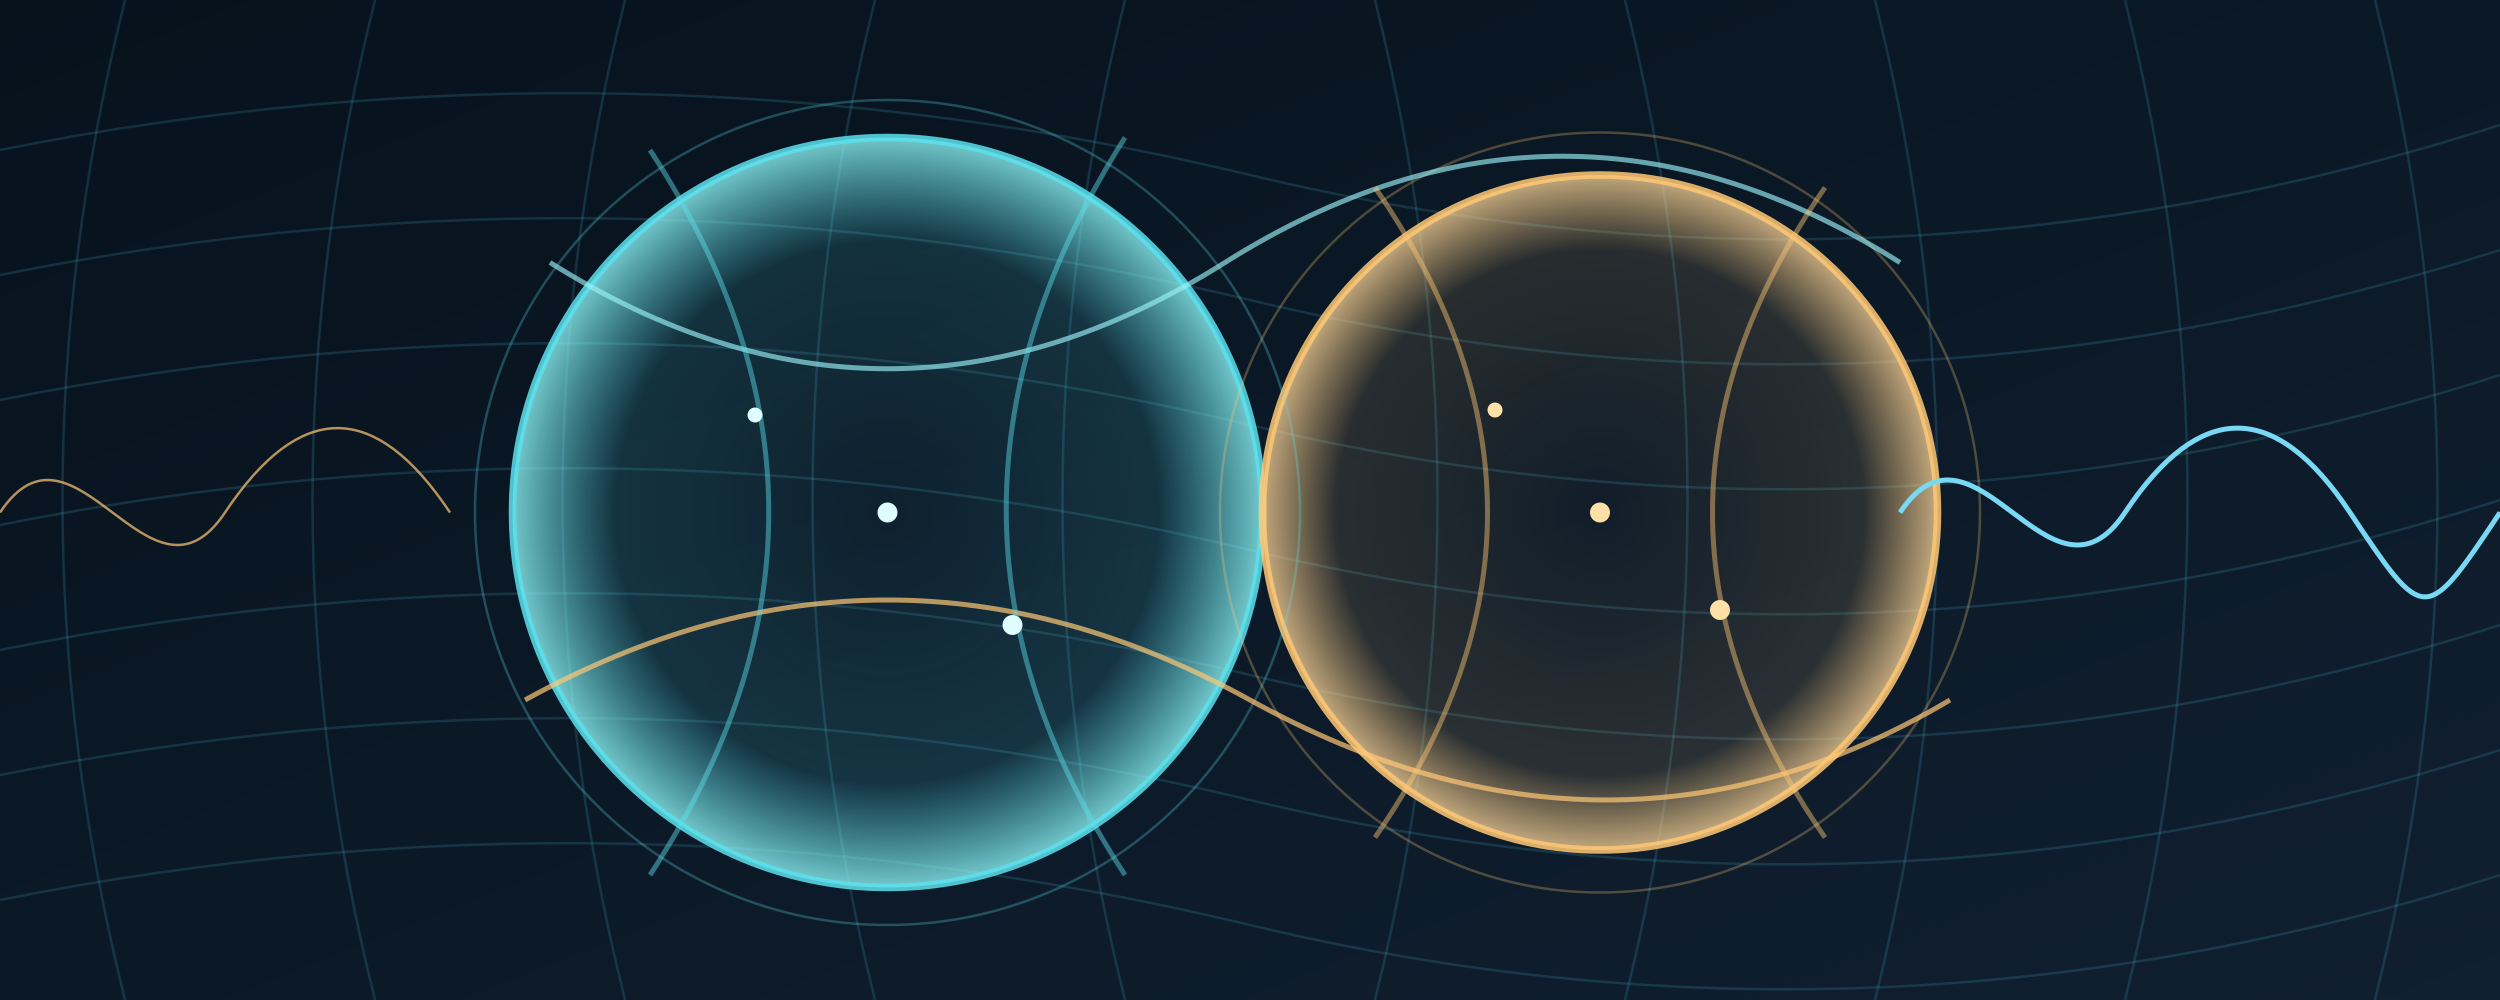
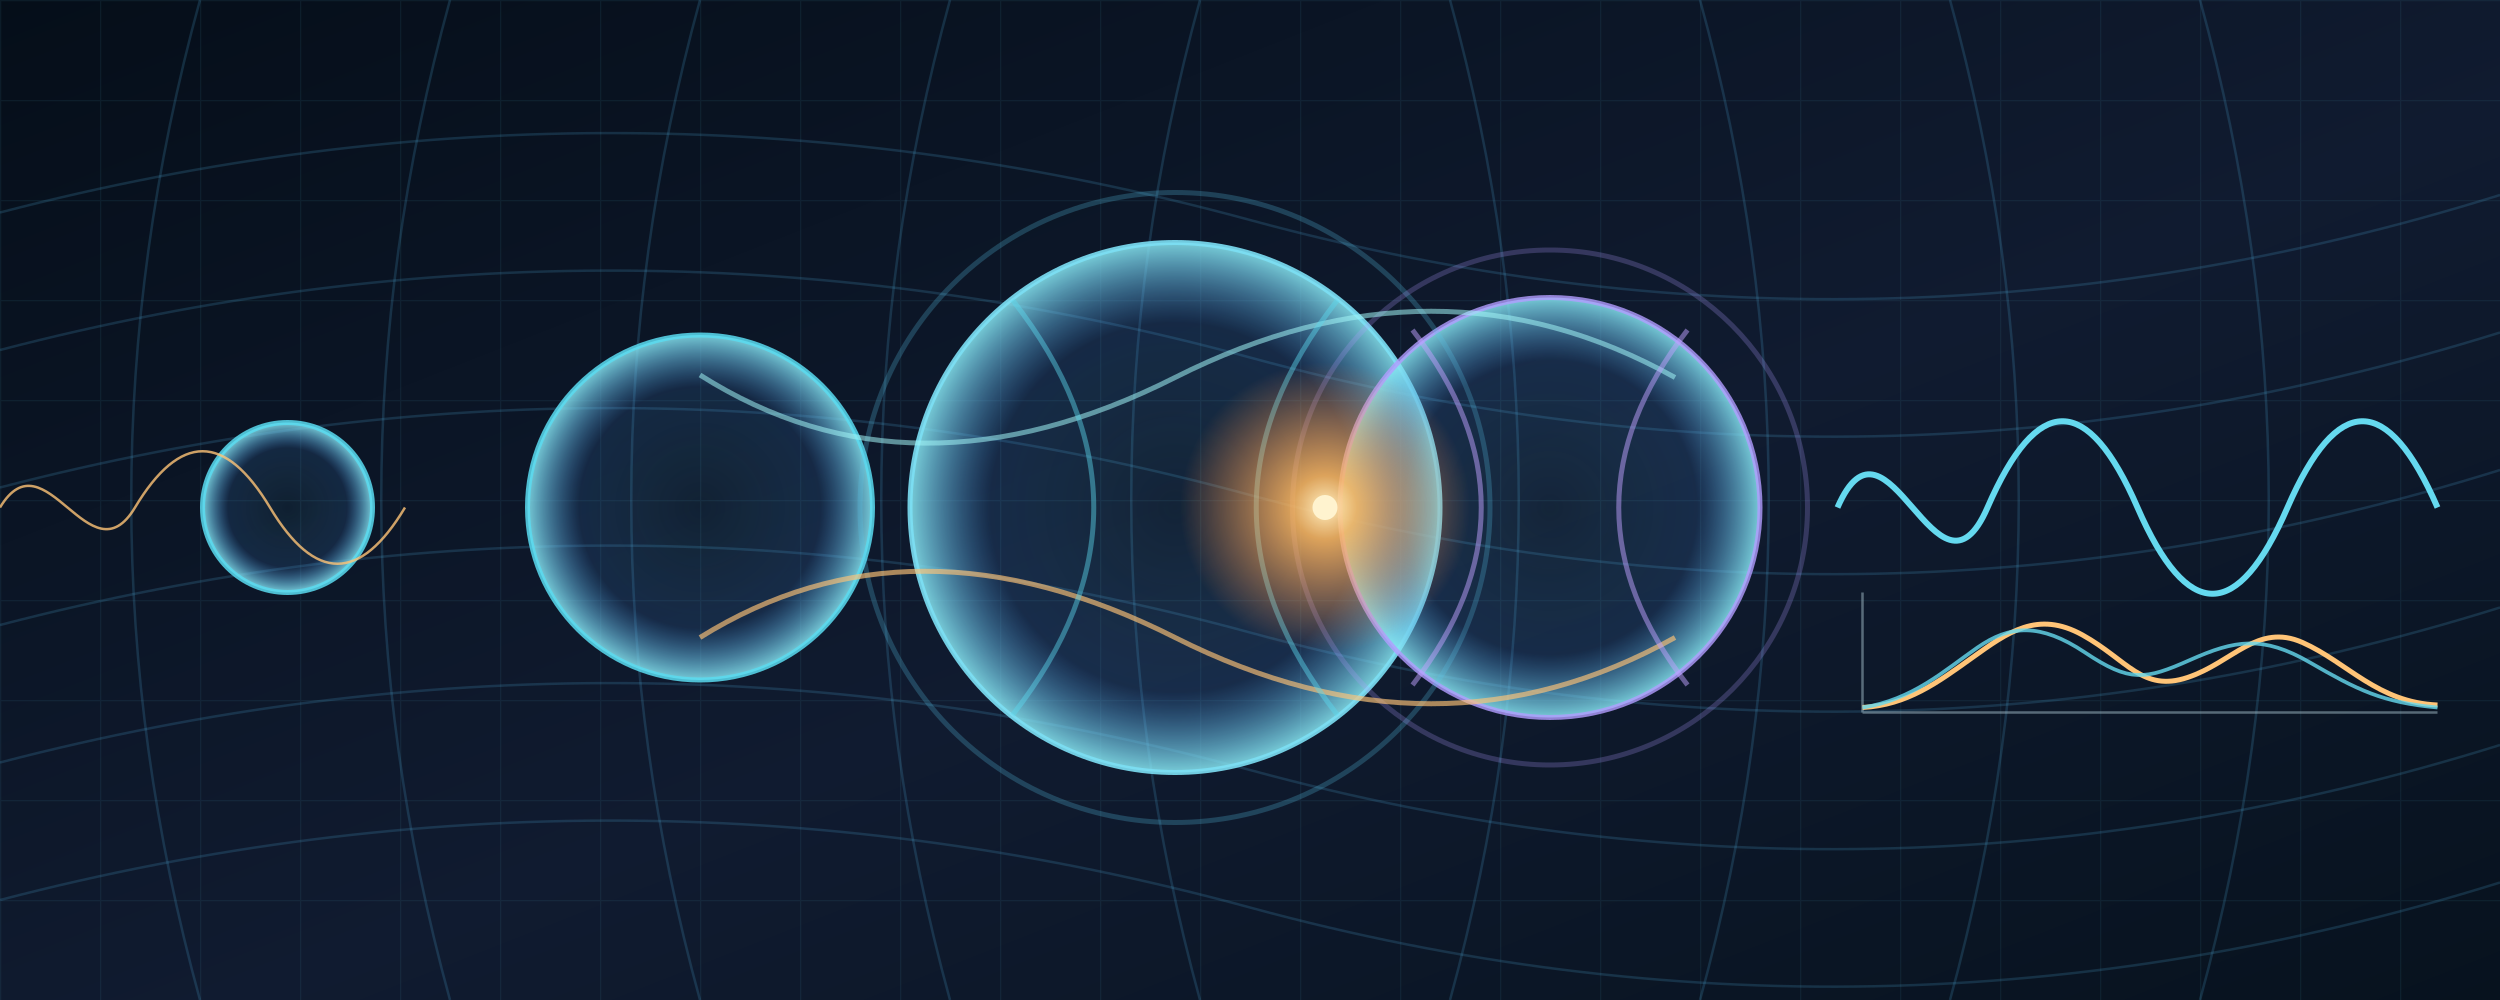
<svg xmlns="http://www.w3.org/2000/svg" viewBox="0 0 1000 400" role="img" aria-labelledby="title desc">
  <defs>
    <linearGradient id="bg" x2="1" y2="1">
-       <stop stop-color="#06121c" />
-       <stop offset="1" stop-color="#101f31" />
+       <stop stop-color="#050e19" />
+       <stop offset=".55" stop-color="#101b30" />
+       <stop offset="1" stop-color="#07121e" />
    </linearGradient>
    <radialGradient id="bubble">
-       <stop stop-color="#60dfed" stop-opacity=".04" />
-       <stop offset=".72" stop-color="#50d8e7" stop-opacity=".14" />
-       <stop offset="1" stop-color="#8ff7f6" stop-opacity=".8" />
+       <stop stop-color="#5fd7f3" stop-opacity=".05" />
+       <stop offset=".7" stop-color="#428ad8" stop-opacity=".16" />
+       <stop offset="1" stop-color="#88e9f4" stop-opacity=".85" />
    </radialGradient>
-     <radialGradient id="gold">
-       <stop stop-color="#ffc875" stop-opacity=".02" />
-       <stop offset=".78" stop-color="#ffc875" stop-opacity=".12" />
-       <stop offset="1" stop-color="#ffd89a" stop-opacity=".75" />
+     <radialGradient id="hot">
+       <stop stop-color="#fff0c3" />
+       <stop offset=".22" stop-color="#ffb85f" stop-opacity=".85" />
+       <stop offset="1" stop-color="#ff8e49" stop-opacity="0" />
    </radialGradient>
+     <pattern id="grid" width="40" height="40" patternUnits="userSpaceOnUse">
+       <path d="M40 0H0V40" fill="none" stroke="#5bc3df" stroke-opacity=".08" />
+     </pattern>
  </defs>
  <rect width="1000" height="400" fill="url(#bg)" />
-   <g fill="none" stroke="#53c9e2" stroke-opacity=".16">
-     <path d="M0 60Q250 10 500 70T1000 50M0 110Q250 60 500 120T1000 100M0 160Q250 110 500 170T1000 150M0 210Q250 160 500 220T1000 200M0 260Q250 210 500 270T1000 250M0 310Q250 260 500 320T1000 300M0 360Q250 310 500 370T1000 350" />
-     <path d="M50 0Q0 200 50 400M150 0Q100 200 150 400M250 0Q200 200 250 400M350 0Q300 200 350 400M450 0Q400 200 450 400M550 0Q600 200 550 400M650 0Q700 200 650 400M750 0Q800 200 750 400M850 0Q900 200 850 400M950 0Q1000 200 950 400" />
+   <rect width="1000" height="400" fill="url(#grid)" />
+   <g fill="none" stroke="#4fa7d3" stroke-opacity=".2">
+     <path d="M0 85Q250 20 500 88T1000 78M0 140Q250 75 500 143T1000 133M0 195Q250 130 500 198T1000 188M0 250Q250 185 500 253T1000 243M0 305Q250 240 500 308T1000 298M0 360Q250 295 500 363T1000 353" />
+     <path d="M80 0Q25 200 80 400M180 0Q125 200 180 400M280 0Q225 200 280 400M380 0Q325 200 380 400M480 0Q425 200 480 400M580 0Q635 200 580 400M680 0Q735 200 680 400M780 0Q835 200 780 400M880 0Q935 200 880 400" />
  </g>
-   <circle cx="355" cy="205" r="150" fill="url(#bubble)" stroke="#5be0ed" stroke-width="3" stroke-opacity=".85" />
-   <circle cx="640" cy="205" r="135" fill="url(#gold)" stroke="#ffc875" stroke-width="3" stroke-opacity=".85" />
-   <circle cx="355" cy="205" r="165" fill="none" stroke="#5be0ed" stroke-opacity=".28" />
-   <circle cx="640" cy="205" r="152" fill="none" stroke="#ffc875" stroke-opacity=".28" />
  <g fill="none" stroke-width="2">
-     <path d="M220 105Q355 190 490 105T760 105" stroke="#9af2f8" stroke-opacity=".65" />
-     <path d="M210 280Q355 200 500 280T780 280" stroke="#ffc875" stroke-opacity=".7" />
-     <path d="M260 60Q355 205 260 350M450 55Q355 205 450 350" stroke="#5be0ed" stroke-opacity=".45" />
-     <path d="M550 75Q640 205 550 335M730 75Q640 205 730 335" stroke="#ffc875" stroke-opacity=".45" />
+     <circle cx="115" cy="203" r="34" fill="url(#bubble)" stroke="#5adbf0" stroke-opacity=".85" />
+     <circle cx="280" cy="203" r="69" fill="url(#bubble)" stroke="#5adbf0" stroke-opacity=".85" />
+     <circle cx="470" cy="203" r="106" fill="url(#bubble)" stroke="#7cdff4" stroke-opacity=".9" />
+     <circle cx="620" cy="203" r="84" fill="url(#bubble)" stroke="#b29cff" stroke-opacity=".8" />
+     <circle cx="470" cy="203" r="126" stroke="#58c6e8" stroke-opacity=".25" />
+     <circle cx="620" cy="203" r="103" stroke="#b29cff" stroke-opacity=".24" />
  </g>
-   <g fill="#dffcff">
-     <circle cx="355" cy="205" r="4" />
-     <circle cx="302" cy="166" r="3" />
-     <circle cx="405" cy="250" r="4" />
+   <g fill="none" stroke-width="2">
+     <path d="M280 150Q365 204 470 151T670 151" stroke="#a1f4f5" stroke-opacity=".55" />
+     <path d="M280 255Q365 202 470 255T670 255" stroke="#ffc477" stroke-opacity=".65" />
+     <path d="M405 120Q470 203 405 286M535 120Q470 203 535 286" stroke="#5bd8ed" stroke-opacity=".45" />
+     <path d="M565 132Q620 203 565 274M675 132Q620 203 675 274" stroke="#c1a2ff" stroke-opacity=".5" />
  </g>
-   <g fill="#ffe1a7">
-     <circle cx="640" cy="205" r="4" />
-     <circle cx="598" cy="164" r="3" />
-     <circle cx="688" cy="244" r="4" />
+   <circle cx="530" cy="203" r="58" fill="url(#hot)" />
+   <circle cx="530" cy="203" r="5" fill="#fff3cf" />
+   <g fill="none" stroke="#65d9ef" stroke-width="2.4">
+     <path d="M735 203C755 157 775 249 795 203S835 157 855 203 895 249 915 203 955 157 975 203" />
  </g>
-   <g fill="none" stroke="#79d9f5" stroke-width="2">
-     <path d="M760 205C790 160 820 250 850 205S910 160 940 205 970 250 1000 205" />
+   <g fill="none" stroke="#ffc477" stroke-opacity=".8">
+     <path d="M0 203C18 173 36 233 54 203S90 173 108 203 144 233 162 203" />
  </g>
-   <g fill="none" stroke="#ffc875" stroke-opacity=".7">
-     <path d="M0 205C30 160 60 250 90 205S150 160 180 205" />
+   <g transform="translate(745 285)" fill="none">
+     <path d="M0 0H230M0 0V-48" stroke="#a5becb" stroke-opacity=".5" />
+     <path d="M0 -2C18 -3 30 -12 44 -22S70 -41 88 -31 112 -8 130 -14 158 -36 176 -28 206 -4 230 -3" stroke="#ffc477" stroke-width="2" />
+     <path d="M0 -2C20 -5 33 -17 46 -26S71 -36 89 -24 113 -13 131 -21 160 -31 179 -20 208 -4 230 -2" stroke="#65d9ef" stroke-width="1.5" stroke-opacity=".8" />
  </g>
</svg>
